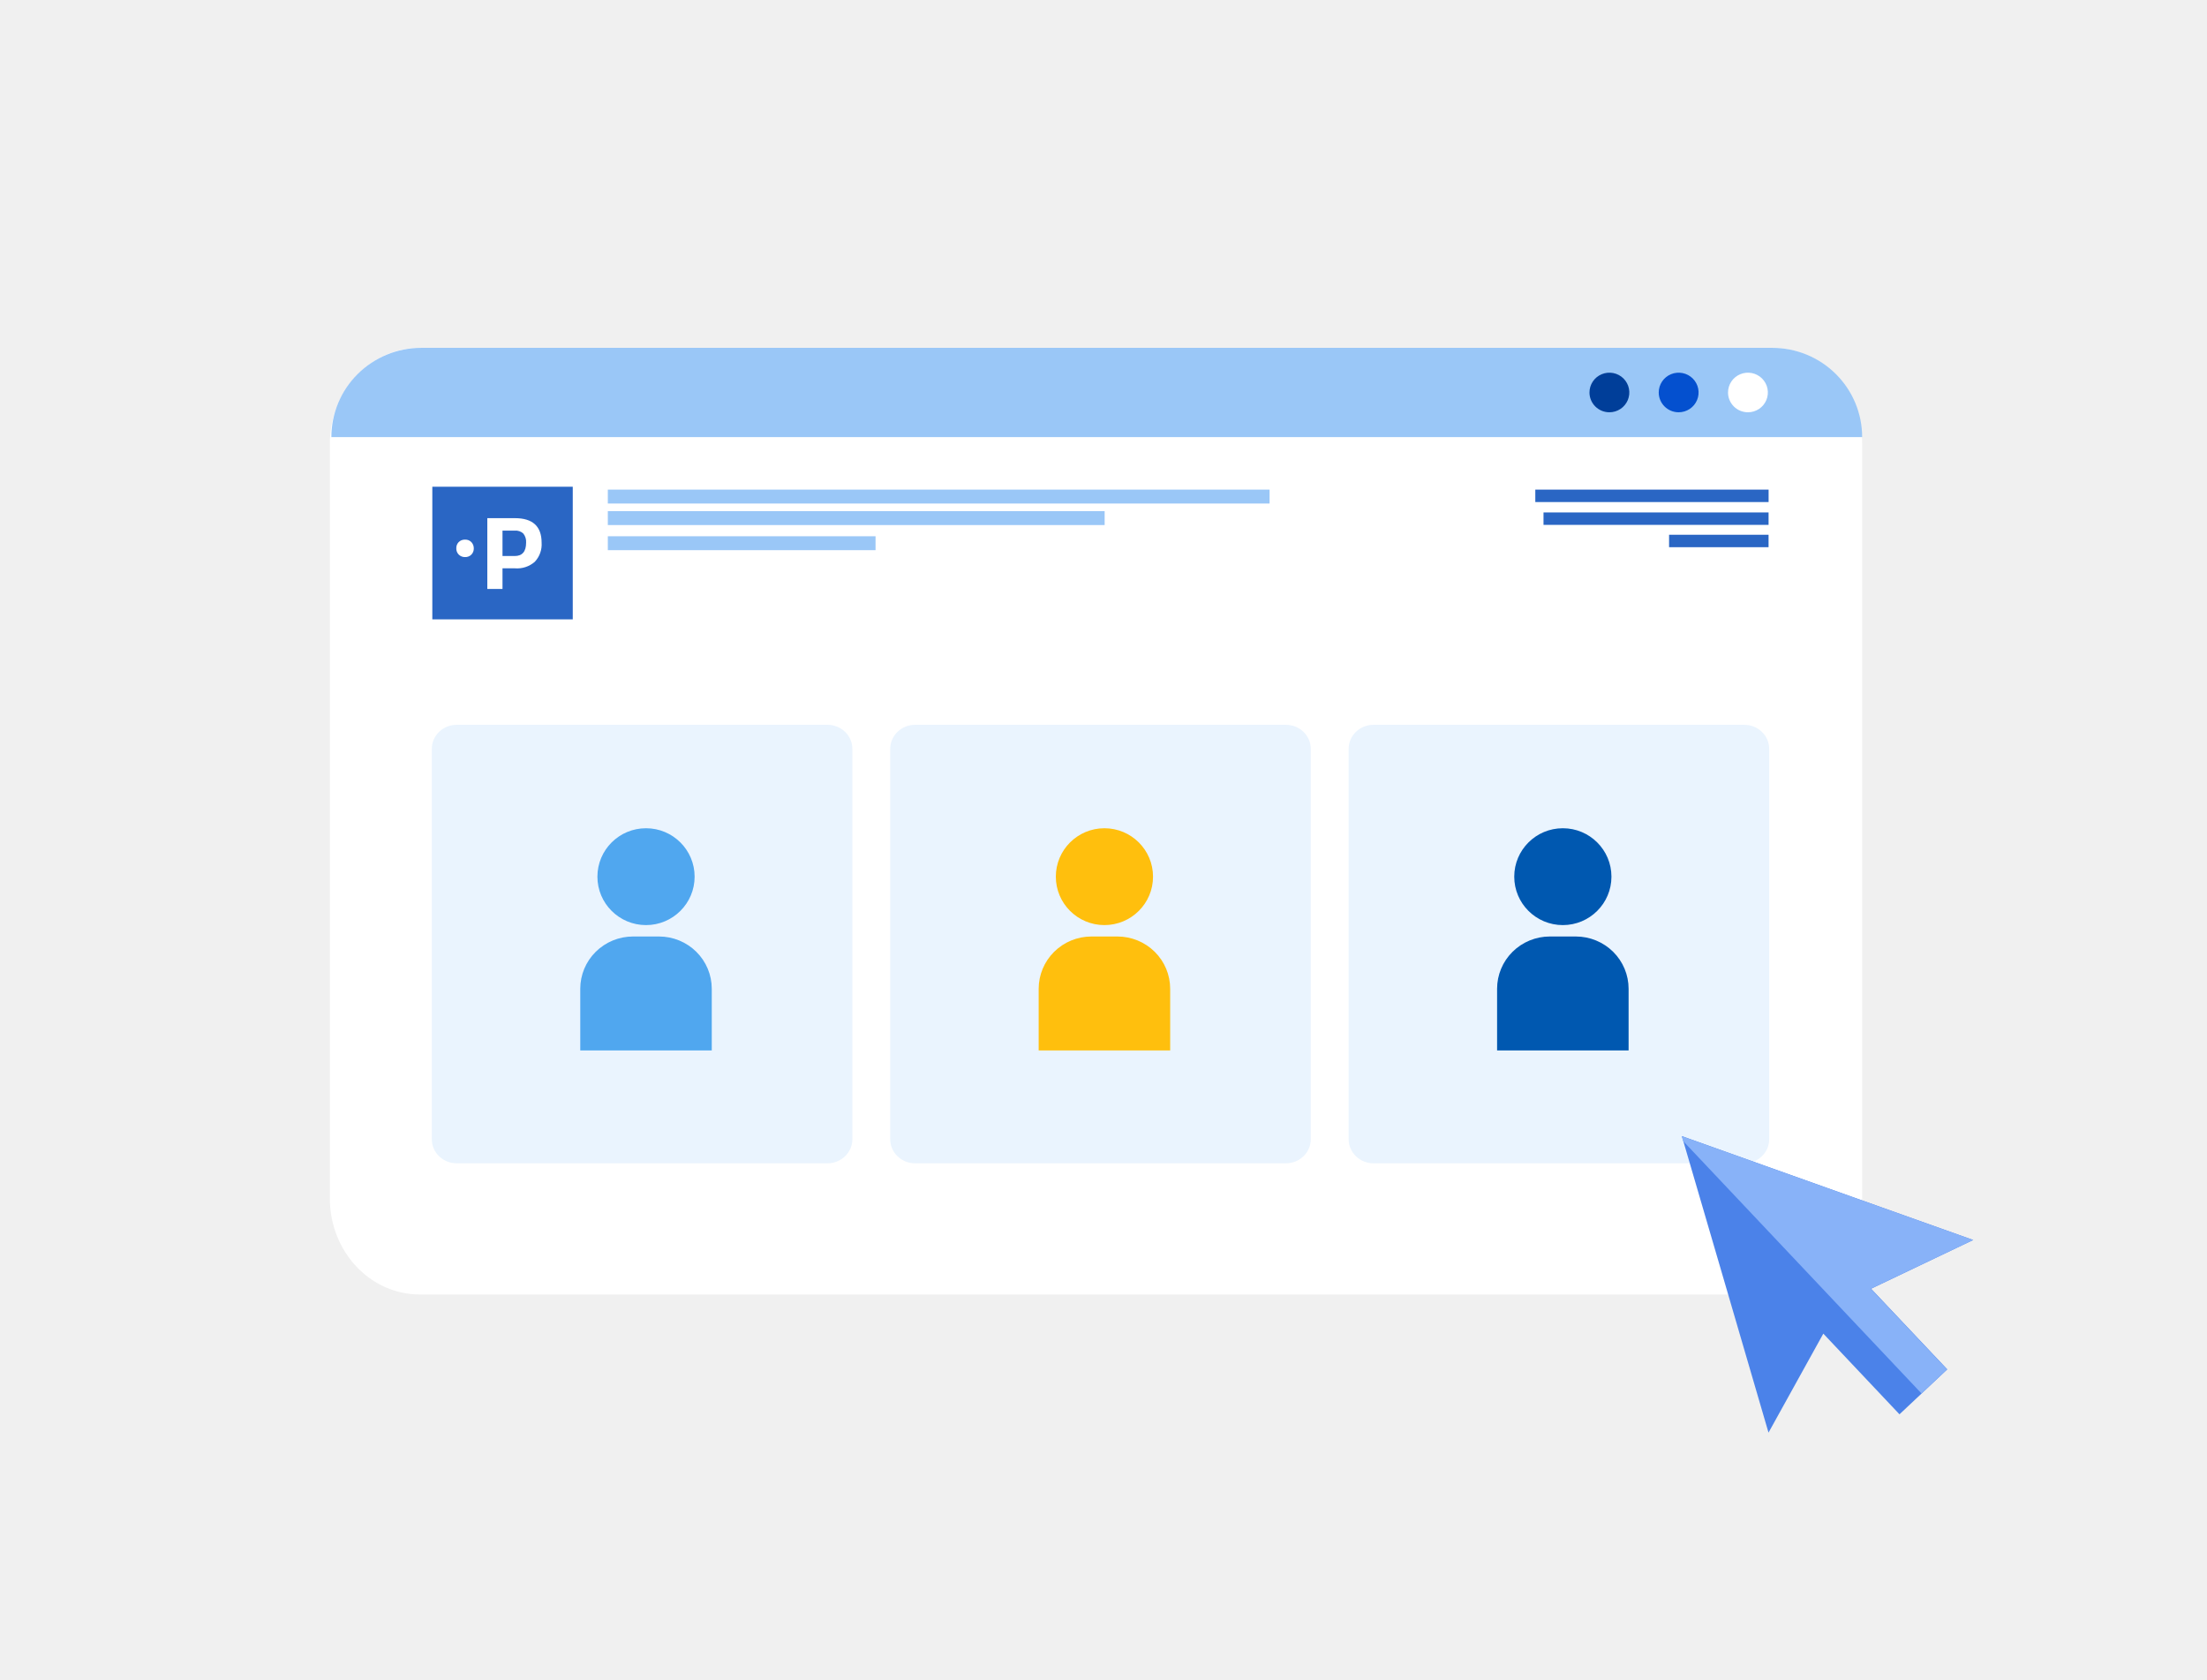
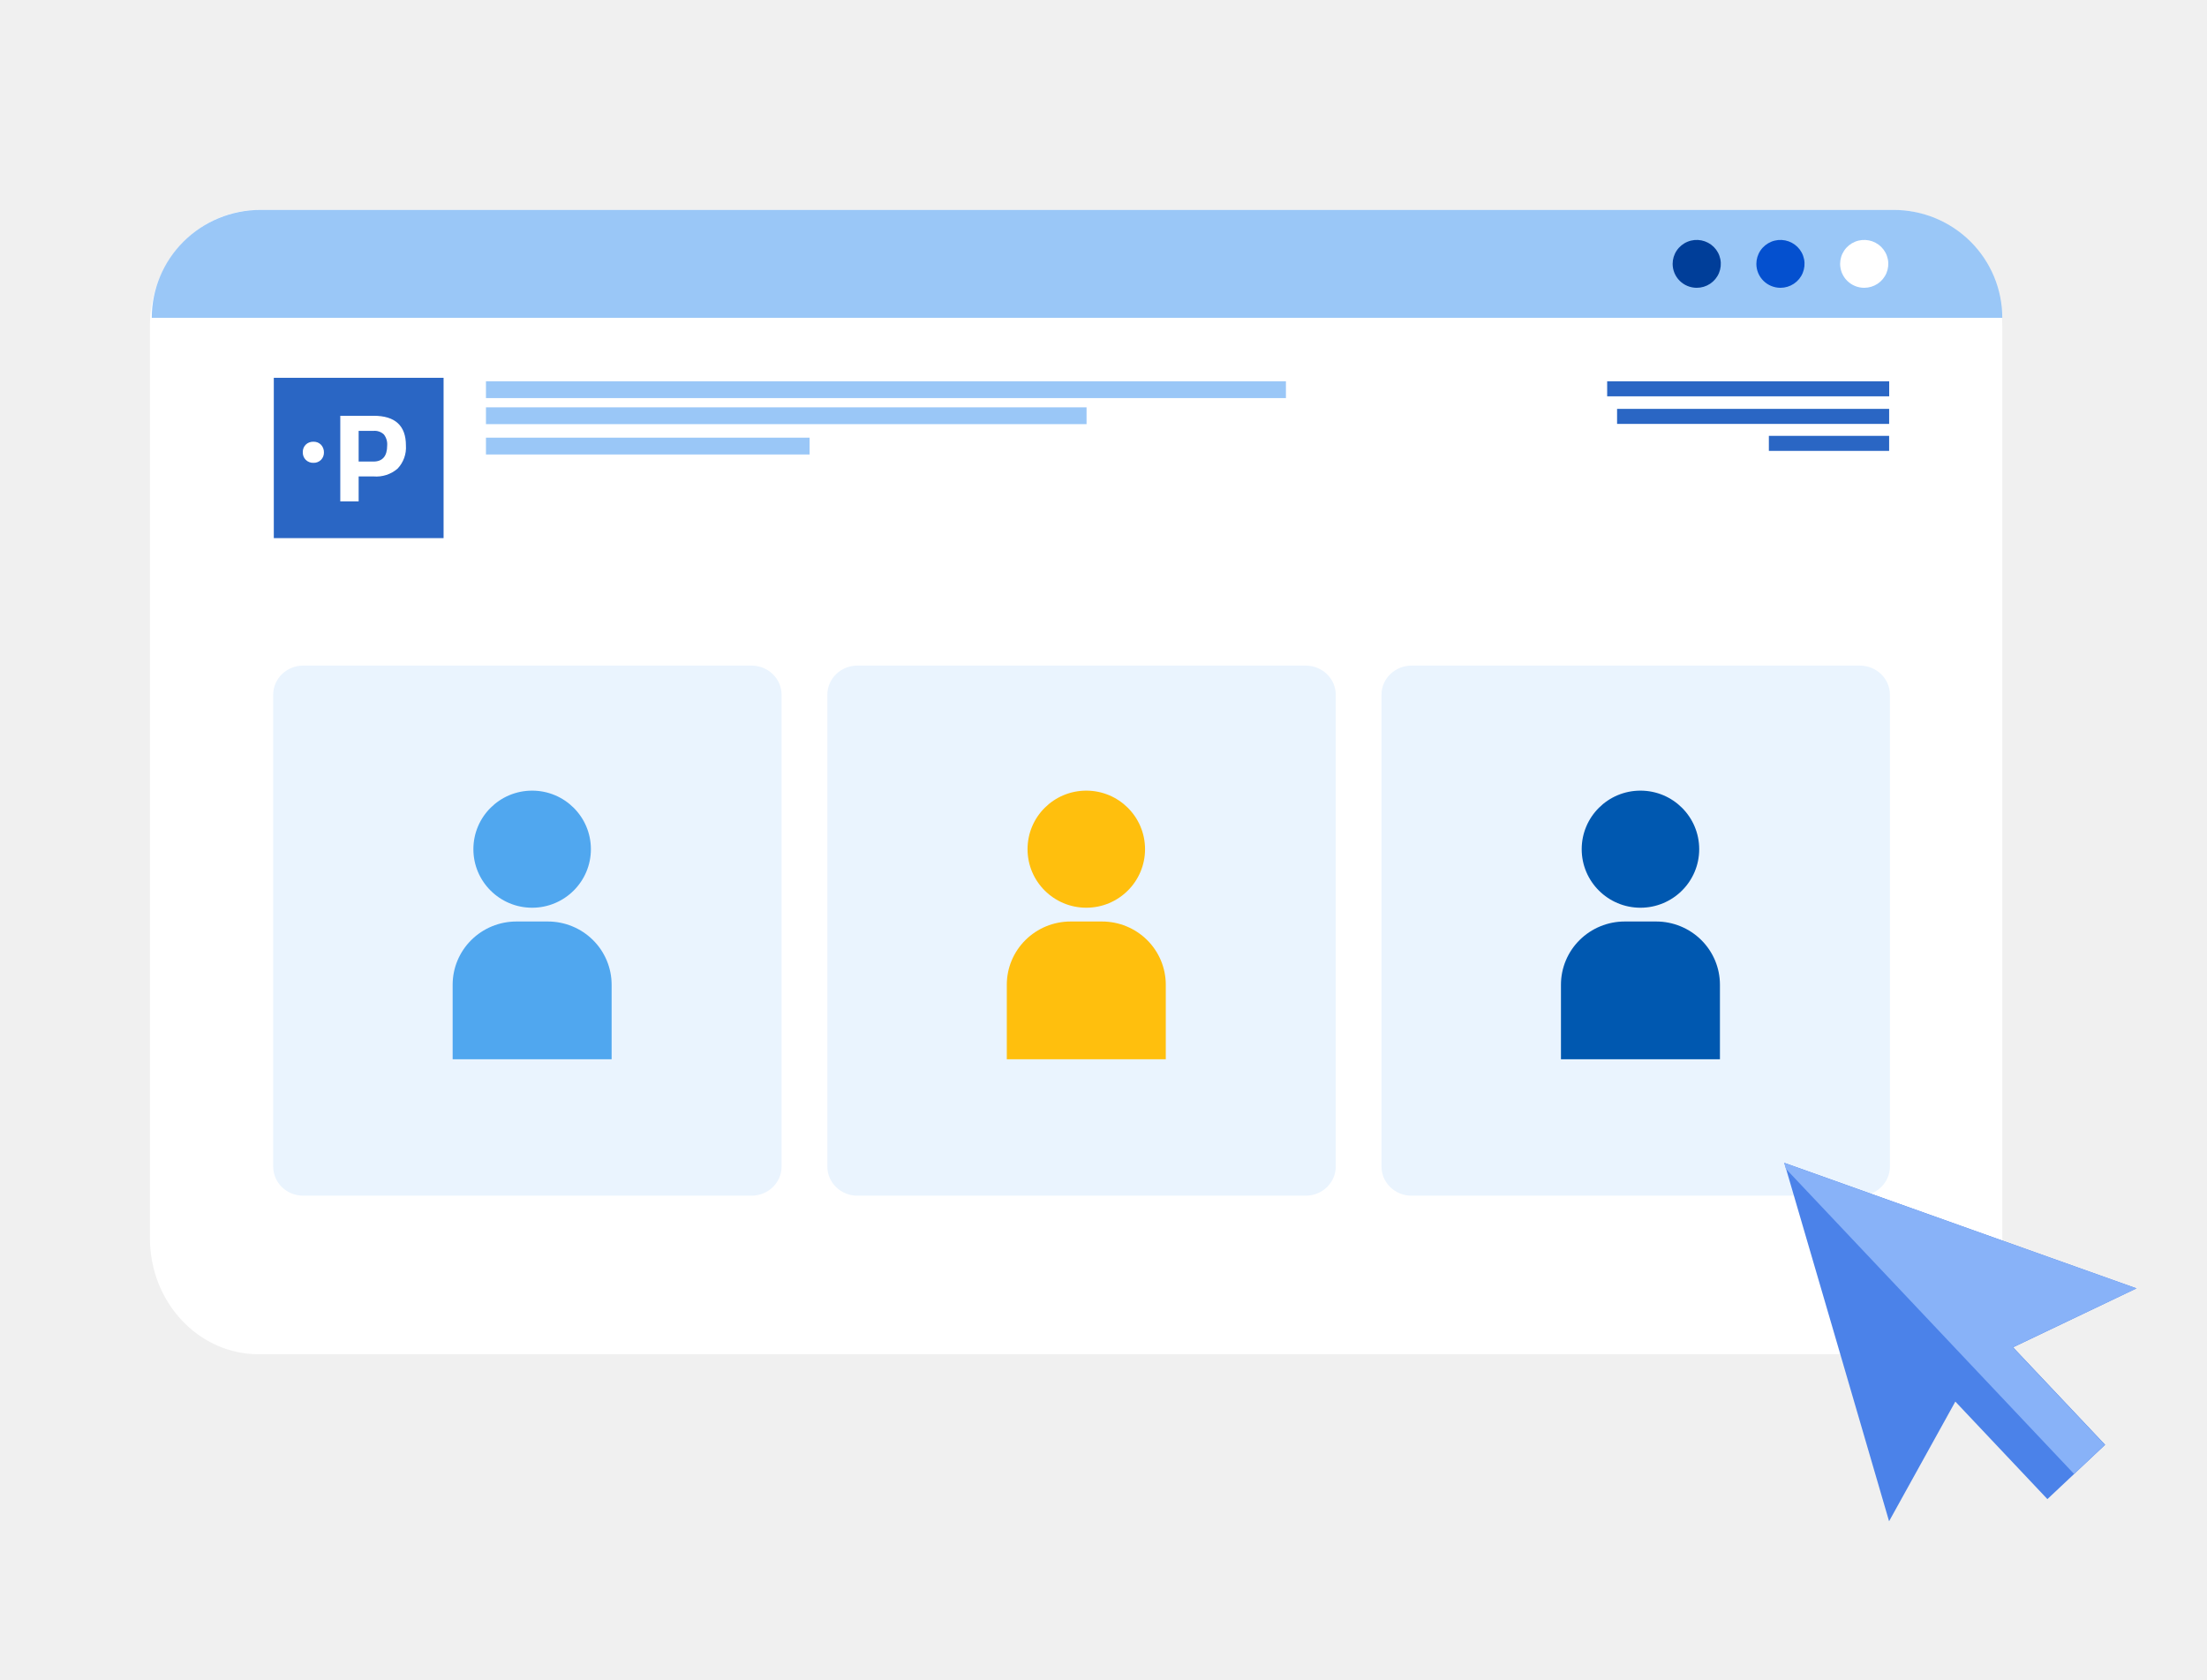
<svg xmlns="http://www.w3.org/2000/svg" width="368" height="280" viewBox="0 0 368 280" fill="none">
-   <path d="M295.508 58H69.992C61.714 58 55 65.168 55 74.013V199.828C55 208.673 61.714 215.841 69.992 215.841H295.508C303.787 215.841 310.5 208.673 310.5 199.828V74.013C310.5 65.168 303.787 58 295.508 58Z" fill="white" />
-   <path d="M55.253 72.884C55.255 68.937 56.834 65.153 59.642 62.362C62.451 59.571 66.259 58.002 70.231 58H295.523C299.495 58.002 303.303 59.571 306.111 62.362C308.92 65.153 310.498 68.937 310.5 72.884H55.253Z" fill="#9AC7F7" />
-   <path d="M291.457 68.743C292.114 68.743 292.756 68.55 293.302 68.187C293.849 67.824 294.274 67.309 294.526 66.705C294.777 66.102 294.843 65.438 294.715 64.798C294.587 64.157 294.27 63.569 293.806 63.107C293.341 62.645 292.749 62.331 292.105 62.204C291.46 62.076 290.792 62.142 290.185 62.392C289.578 62.641 289.059 63.065 288.694 63.608C288.329 64.15 288.134 64.789 288.134 65.442C288.134 66.317 288.484 67.157 289.107 67.776C289.73 68.396 290.575 68.743 291.457 68.743Z" fill="white" />
-   <path d="M279.902 68.743C280.559 68.743 281.202 68.55 281.748 68.187C282.294 67.824 282.72 67.309 282.972 66.705C283.223 66.102 283.289 65.438 283.161 64.798C283.033 64.157 282.716 63.569 282.252 63.107C281.787 62.645 281.195 62.331 280.55 62.204C279.906 62.076 279.238 62.142 278.631 62.392C278.024 62.641 277.505 63.065 277.14 63.608C276.775 64.15 276.58 64.789 276.58 65.442C276.58 66.317 276.93 67.157 277.553 67.776C278.176 68.396 279.021 68.743 279.902 68.743Z" fill="#0450CF" />
-   <path d="M268.354 68.743C269.012 68.743 269.654 68.55 270.2 68.187C270.747 67.824 271.172 67.309 271.424 66.705C271.675 66.102 271.741 65.438 271.613 64.798C271.485 64.157 271.168 63.569 270.704 63.107C270.239 62.645 269.647 62.331 269.003 62.204C268.358 62.076 267.69 62.142 267.083 62.392C266.476 62.641 265.957 63.065 265.592 63.608C265.227 64.15 265.032 64.789 265.032 65.442C265.032 66.317 265.382 67.157 266.005 67.776C266.628 68.396 267.473 68.743 268.354 68.743Z" fill="#003E99" />
-   <path d="M137.979 120.854H76.146C73.856 120.854 72 122.654 72 124.875V189.948C72 192.169 73.856 193.969 76.146 193.969H137.979C140.269 193.969 142.126 192.169 142.126 189.948V124.875C142.126 122.654 140.269 120.854 137.979 120.854Z" fill="#EAF4FE" />
-   <path d="M107.718 154.25C112.194 154.25 115.822 150.634 115.822 146.175C115.822 141.715 112.194 138.1 107.718 138.1C103.242 138.1 99.614 141.715 99.614 146.175C99.614 150.634 103.242 154.25 107.718 154.25Z" fill="#50A7EF" />
-   <path d="M118.682 175.15H96.754V164.867C96.754 162.556 97.679 160.34 99.327 158.706C100.975 157.071 103.21 156.152 105.541 156.15H109.895C112.226 156.152 114.461 157.071 116.109 158.706C117.757 160.34 118.682 162.556 118.682 164.867V175.15Z" fill="#50A7EF" />
-   <path d="M214.416 120.854H152.583C150.293 120.854 148.437 122.654 148.437 124.875V189.948C148.437 192.169 150.293 193.969 152.583 193.969H214.416C216.706 193.969 218.563 192.169 218.563 189.948V124.875C218.563 122.654 216.706 120.854 214.416 120.854Z" fill="#EAF4FE" />
-   <path d="M184.155 154.25C188.631 154.25 192.259 150.634 192.259 146.175C192.259 141.715 188.631 138.1 184.155 138.1C179.679 138.1 176.051 141.715 176.051 146.175C176.051 150.634 179.679 154.25 184.155 154.25Z" fill="#FFBF0D" />
-   <path d="M195.119 175.15H173.191V164.867C173.191 162.556 174.116 160.34 175.764 158.706C177.412 157.071 179.647 156.152 181.978 156.15H186.332C188.663 156.152 190.898 157.071 192.546 158.706C194.194 160.34 195.119 162.556 195.119 164.867V175.15Z" fill="#FFBF0D" />
-   <path d="M290.854 120.854H229.021C226.731 120.854 224.875 122.654 224.875 124.875V189.948C224.875 192.169 226.731 193.969 229.021 193.969H290.854C293.144 193.969 295 192.169 295 189.948V124.875C295 122.654 293.144 120.854 290.854 120.854Z" fill="#EAF4FE" />
-   <path d="M260.592 154.25C265.068 154.25 268.696 150.634 268.696 146.175C268.696 141.715 265.068 138.1 260.592 138.1C256.117 138.1 252.488 141.715 252.488 146.175C252.488 150.634 256.117 154.25 260.592 154.25Z" fill="#0058B0" />
-   <path d="M271.556 175.15H249.628V164.867C249.628 162.556 250.553 160.34 252.201 158.706C253.849 157.071 256.084 156.152 258.415 156.15H262.769C265.1 156.152 267.335 157.071 268.983 158.706C270.631 160.34 271.556 162.556 271.556 164.867V175.15Z" fill="#0058B0" />
-   <path d="M294.901 81.638H256.001V83.712H294.901V81.638Z" fill="#2A66C4" />
-   <path d="M294.895 85.443H257.368V87.517H294.895V85.443Z" fill="#2A66C4" />
-   <path d="M294.894 89.165H278.305V91.239H294.894V89.165Z" fill="#2A66C4" />
-   <path d="M95.503 81.158H72.086V103.271H95.503V81.158Z" fill="#2A66C4" />
-   <path d="M77.543 89.973C77.347 89.969 77.151 90.003 76.968 90.072C76.786 90.141 76.621 90.247 76.484 90.385C76.35 90.522 76.246 90.684 76.177 90.862C76.109 91.041 76.077 91.231 76.085 91.422C76.077 91.614 76.108 91.805 76.177 91.985C76.245 92.164 76.35 92.328 76.484 92.466C76.623 92.606 76.791 92.716 76.975 92.787C77.157 92.862 77.354 92.896 77.551 92.886C77.748 92.895 77.944 92.861 78.126 92.787C78.305 92.716 78.467 92.61 78.602 92.474C78.733 92.337 78.836 92.175 78.904 91.999C78.973 91.822 79.006 91.634 79.001 91.445C79.008 91.056 78.865 90.68 78.602 90.392C78.465 90.257 78.304 90.148 78.126 90.072C77.942 90.003 77.747 89.969 77.551 89.973" fill="white" />
-   <path d="M85.845 94.761H83.788V98.2H81.256V86.397H85.86C88.827 86.397 90.31 87.761 90.31 90.491C90.349 91.07 90.269 91.651 90.074 92.198C89.878 92.745 89.572 93.246 89.175 93.671C88.722 94.066 88.194 94.367 87.622 94.554C87.049 94.741 86.445 94.812 85.845 94.761V94.761ZM83.788 92.71H85.829C87.095 92.71 87.724 91.948 87.724 90.491C87.768 89.944 87.604 89.399 87.264 88.966C87.074 88.788 86.847 88.652 86.6 88.568C86.352 88.484 86.09 88.453 85.829 88.478H83.788V92.71Z" fill="white" />
-   <path d="M211.691 81.638H101.35V83.956H211.691V81.638Z" fill="#9AC7F7" />
-   <path d="M184.192 85.23H101.35V87.548H184.192V85.23Z" fill="#9AC7F7" />
-   <path d="M145.99 89.415H101.35V91.734H145.99V89.415Z" fill="#9AC7F7" />
-   <path d="M329.019 206.752L304.727 198.098L280.435 189.436L287.667 214.159L294.886 238.874L304.025 222.368L316.724 235.82L324.694 228.326L311.995 214.882L329.019 206.752Z" fill="#4B82E9" />
-   <path d="M304.707 198.098L280.412 189.435L280.651 190.262L320.4 232.348L324.654 228.33L311.954 214.884L329.017 206.755L304.707 198.098Z" fill="#88B2F8" />
+   <g clip-path="url(#clip0_3895_34859)">
+     <path d="M315.741 35H43.124C33.116 35 25 43.665 25 54.357V206.451C25 217.143 33.116 225.808 43.124 225.808H315.741C325.749 225.808 333.865 217.143 333.865 206.451V54.357C333.865 43.665 325.749 35 315.741 35Z" fill="white" />
+     <path d="M25.306 52.993C25.309 48.222 27.217 43.647 30.612 40.273C34.007 36.899 38.61 35.002 43.411 35H315.759C320.561 35.002 325.164 36.899 328.559 40.273C331.954 43.647 333.862 48.222 333.865 52.993H25.306Z" fill="#9AC7F7" />
+     <path d="M310.843 47.987C311.638 47.987 312.414 47.753 313.075 47.315C313.735 46.876 314.25 46.253 314.554 45.524C314.858 44.794 314.937 43.992 314.782 43.218C314.627 42.443 314.245 41.732 313.683 41.174C313.121 40.616 312.406 40.236 311.627 40.082C310.848 39.928 310.04 40.007 309.306 40.309C308.573 40.611 307.945 41.122 307.504 41.779C307.063 42.435 306.827 43.207 306.827 43.996C306.827 45.055 307.25 46.07 308.003 46.819C308.757 47.567 309.778 47.987 310.843 47.987Z" fill="white" />
+     <path d="M296.876 47.987C297.67 47.987 298.447 47.753 299.107 47.315C299.768 46.876 300.282 46.253 300.586 45.524C300.89 44.794 300.97 43.992 300.815 43.218C300.66 42.443 300.278 41.732 299.716 41.174C299.154 40.616 298.439 40.236 297.66 40.082C296.88 39.928 296.073 40.007 295.339 40.309C294.605 40.611 293.978 41.122 293.537 41.779C293.095 42.435 292.86 43.207 292.86 43.996C292.86 45.055 293.283 46.07 294.036 46.819C294.789 47.567 295.811 47.987 296.876 47.987Z" fill="#0450CF" />
+     <path d="M282.916 47.987C283.71 47.987 284.487 47.753 285.147 47.315C285.808 46.876 286.323 46.253 286.627 45.524C286.93 44.794 287.01 43.992 286.855 43.218C286.7 42.443 286.318 41.732 285.756 41.174C285.194 40.616 284.479 40.236 283.7 40.082C282.921 39.928 282.113 40.007 281.379 40.309C280.645 40.611 280.018 41.122 279.577 41.779C279.135 42.435 278.9 43.207 278.9 43.996C278.9 45.055 279.323 46.07 280.076 46.819C280.829 47.567 281.851 47.987 282.916 47.987Z" fill="#003E99" />
+     <path d="M125.311 110.982H50.563C47.795 110.982 45.551 113.158 45.551 115.843V194.507C45.551 197.192 47.795 199.368 50.563 199.368H125.311C128.079 199.368 130.323 197.192 130.323 194.507V115.843C130.323 113.158 128.079 110.982 125.311 110.982Z" fill="#EAF4FE" />
+     <path d="M88.729 151.353C94.139 151.353 98.526 146.982 98.526 141.591C98.526 136.2 94.139 131.83 88.729 131.83C83.319 131.83 78.933 136.2 78.933 141.591C78.933 146.982 83.319 151.353 88.729 151.353Z" fill="#50A7EF" />
+     <path d="M101.983 176.618H75.475V164.188C75.475 161.395 76.593 158.716 78.585 156.74C80.577 154.764 83.279 153.652 86.097 153.65H91.361C94.178 153.652 96.88 154.764 98.872 156.74C100.864 158.716 101.983 161.395 101.983 164.188V176.618Z" fill="#50A7EF" />
+     <path d="M217.713 110.982H142.965C140.197 110.982 137.953 113.158 137.953 115.843V194.507C137.953 197.192 140.197 199.368 142.965 199.368H217.713C220.481 199.368 222.725 197.192 222.725 194.507V115.843C222.725 113.158 220.481 110.982 217.713 110.982Z" fill="#EAF4FE" />
+     <path d="M181.131 151.353C186.541 151.353 190.927 146.982 190.927 141.591C190.927 136.2 186.541 131.83 181.131 131.83C175.72 131.83 171.334 136.2 171.334 141.591C171.334 146.982 175.72 151.353 181.131 151.353Z" fill="#FFBF0D" />
+     <path d="M194.385 176.618H167.876V164.188C167.876 161.395 168.995 158.716 170.987 156.74C172.979 154.764 175.681 153.652 178.499 153.65H183.762C186.58 153.652 189.282 154.764 191.274 156.74C193.266 158.716 194.385 161.395 194.385 164.188V176.618Z" fill="#FFBF0D" />
+     <path d="M310.115 110.982H235.367C232.599 110.982 230.355 113.158 230.355 115.843V194.507C230.355 197.192 232.599 199.368 235.367 199.368H310.115C312.883 199.368 315.127 197.192 315.127 194.507V115.843C315.127 113.158 312.883 110.982 310.115 110.982Z" fill="#EAF4FE" />
+     <path d="M273.533 151.353C278.943 151.353 283.329 146.982 283.329 141.591C283.329 136.2 278.943 131.83 273.533 131.83C268.122 131.83 263.736 136.2 263.736 141.591C263.736 146.982 268.122 151.353 273.533 151.353Z" fill="#0058B0" />
+     <path d="M286.786 176.618H260.278V164.188C260.278 161.395 261.397 158.716 263.389 156.74C265.381 154.764 268.082 153.652 270.901 153.65H276.164C278.982 153.652 281.684 154.764 283.676 156.74C285.668 158.716 286.786 161.395 286.786 164.188V176.618Z" fill="#0058B0" />
+     <path d="M315.008 63.575H267.982V66.082H315.008V63.575Z" fill="#2A66C4" />
+     <path d="M315 68.175H269.635V70.682H315V68.175Z" fill="#2A66C4" />
+     <path d="M314.998 72.674H294.945V75.181H314.998V72.674Z" fill="#2A66C4" />
+     <path d="M73.963 62.995H45.655V89.726H73.963V62.995Z" fill="#2A66C4" />
+     <path d="M52.252 73.651C52.014 73.646 51.778 73.687 51.556 73.771C51.336 73.853 51.137 73.982 50.972 74.148C50.81 74.314 50.683 74.51 50.6 74.726C50.517 74.941 50.48 75.172 50.489 75.402C50.48 75.634 50.517 75.866 50.6 76.083C50.683 76.3 50.809 76.498 50.972 76.665C51.14 76.834 51.342 76.966 51.565 77.052C51.785 77.143 52.023 77.184 52.261 77.172C52.499 77.183 52.736 77.142 52.956 77.052C53.172 76.967 53.368 76.838 53.532 76.674C53.69 76.508 53.815 76.313 53.897 76.1C53.98 75.886 54.02 75.659 54.014 75.43C54.022 74.96 53.849 74.505 53.532 74.158C53.366 73.994 53.171 73.862 52.956 73.771C52.734 73.687 52.498 73.646 52.261 73.651" fill="white" />
+     <path d="M62.287 79.439H59.801V83.597H56.74V69.328H62.305C65.892 69.328 67.685 70.978 67.685 74.278C67.733 74.978 67.635 75.68 67.399 76.341C67.163 77.002 66.793 77.608 66.312 78.121C65.765 78.599 65.127 78.962 64.435 79.189C63.743 79.415 63.013 79.501 62.287 79.439V79.439ZM59.801 76.96H62.268C63.799 76.96 64.559 76.038 64.559 74.278C64.612 73.615 64.414 72.958 64.003 72.434C63.773 72.219 63.499 72.054 63.2 71.953C62.901 71.851 62.583 71.814 62.268 71.844H59.801V76.96Z" fill="white" />
+     <path d="M214.418 63.575H81.031V66.377H214.418V63.575Z" fill="#9AC7F7" />
+     <path d="M181.175 67.918H81.031V70.72H181.175V67.918Z" fill="#9AC7F7" />
+     <path d="M134.994 72.977H81.031V75.779H134.994V72.977Z" fill="#9AC7F7" />
+     <path d="M356.251 214.821L326.885 204.359L297.519 193.888L306.262 223.775L314.989 253.652L326.037 233.698L341.388 249.96L351.022 240.901L335.672 224.648L356.251 214.821Z" fill="#4B82E9" />
+     <path d="M326.86 204.359L297.491 193.887L297.781 194.887L345.832 245.762L350.974 240.905L335.622 224.651L356.248 214.824L326.86 204.359Z" fill="#88B2F8" />
+   </g>
+   <defs>
+     <clipPath id="clip0_3895_34859">
+       <rect width="368" height="280" fill="white" />
+     </clipPath>
+   </defs>
</svg>
